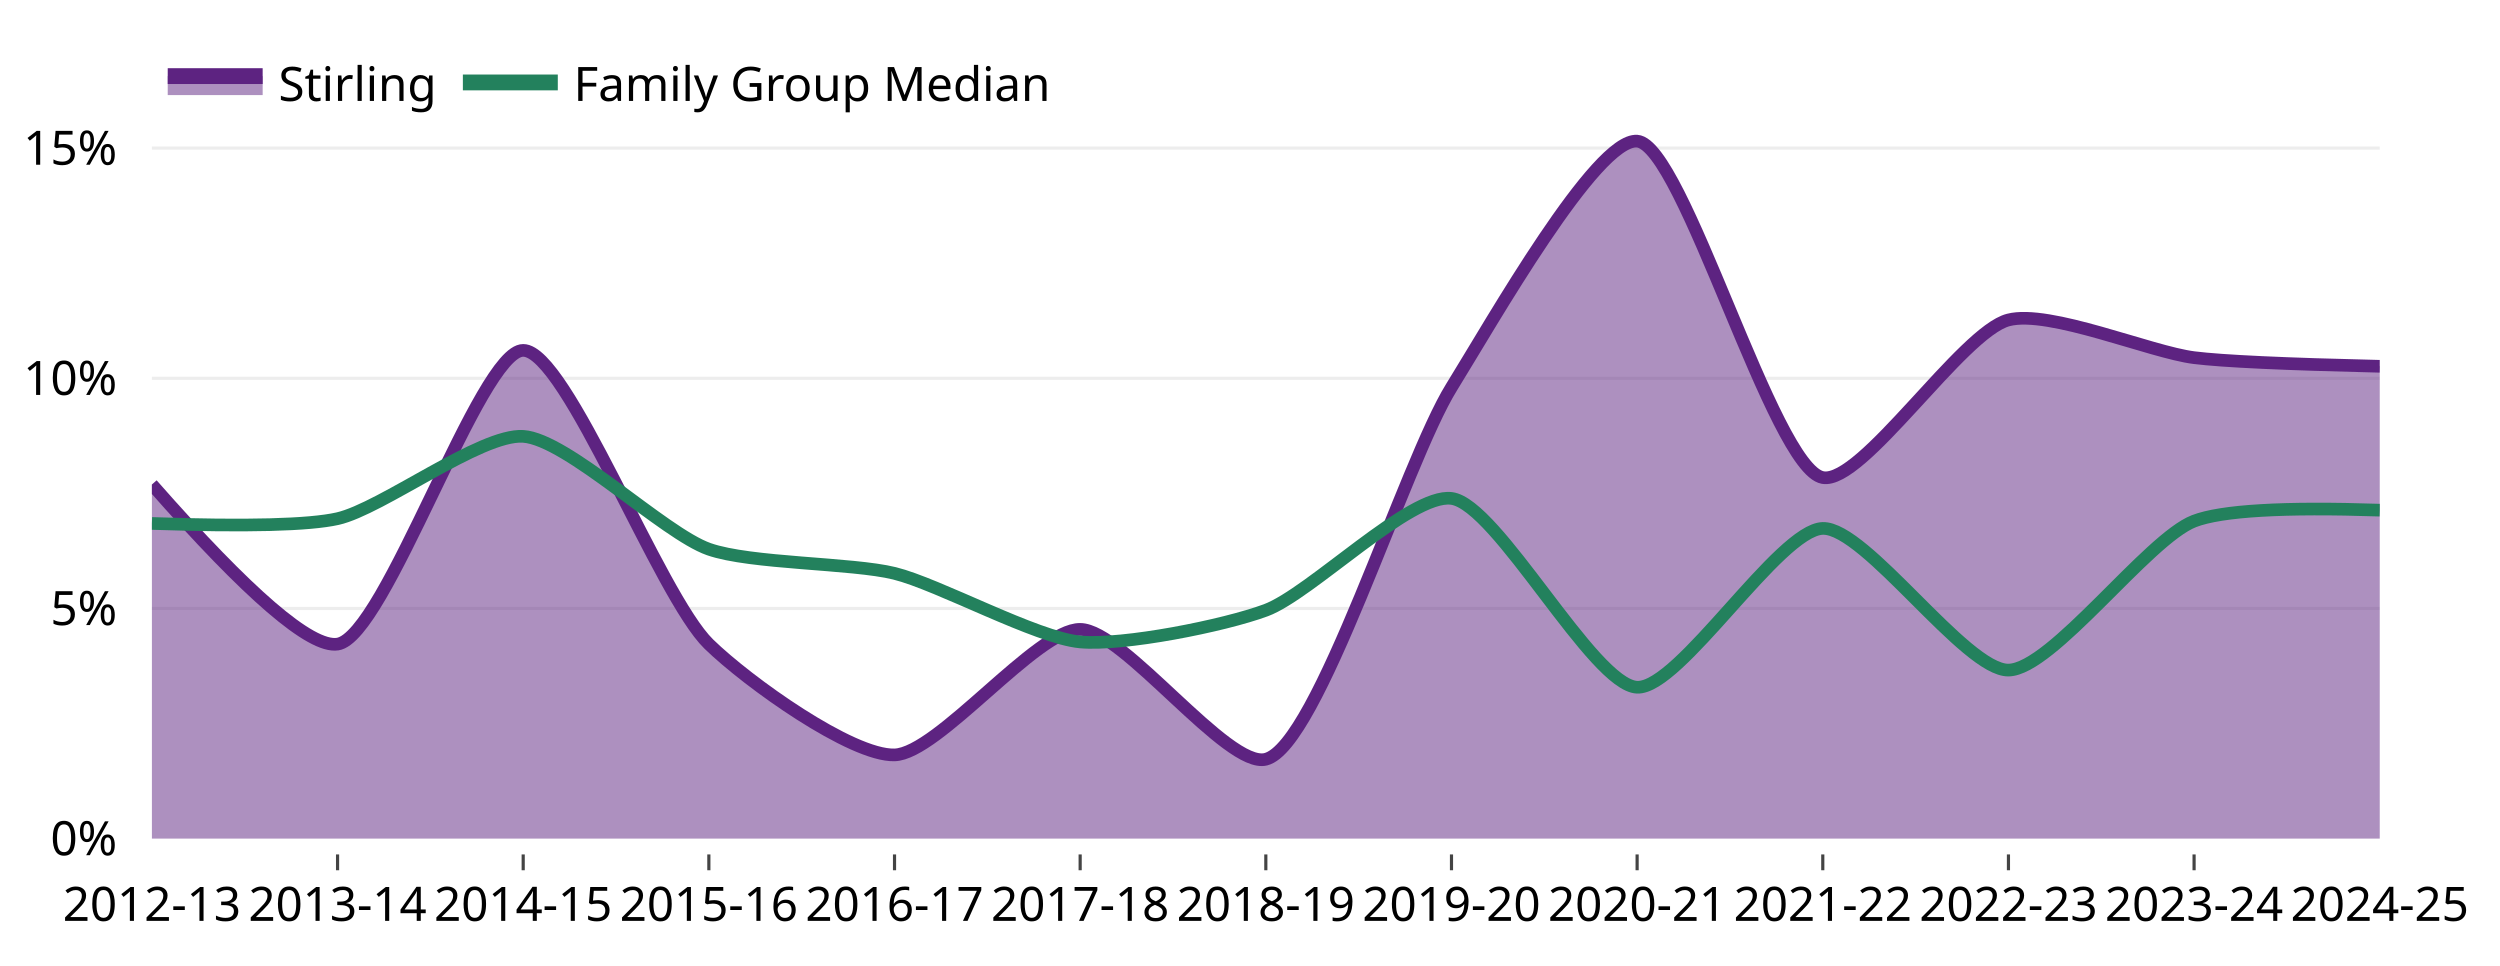
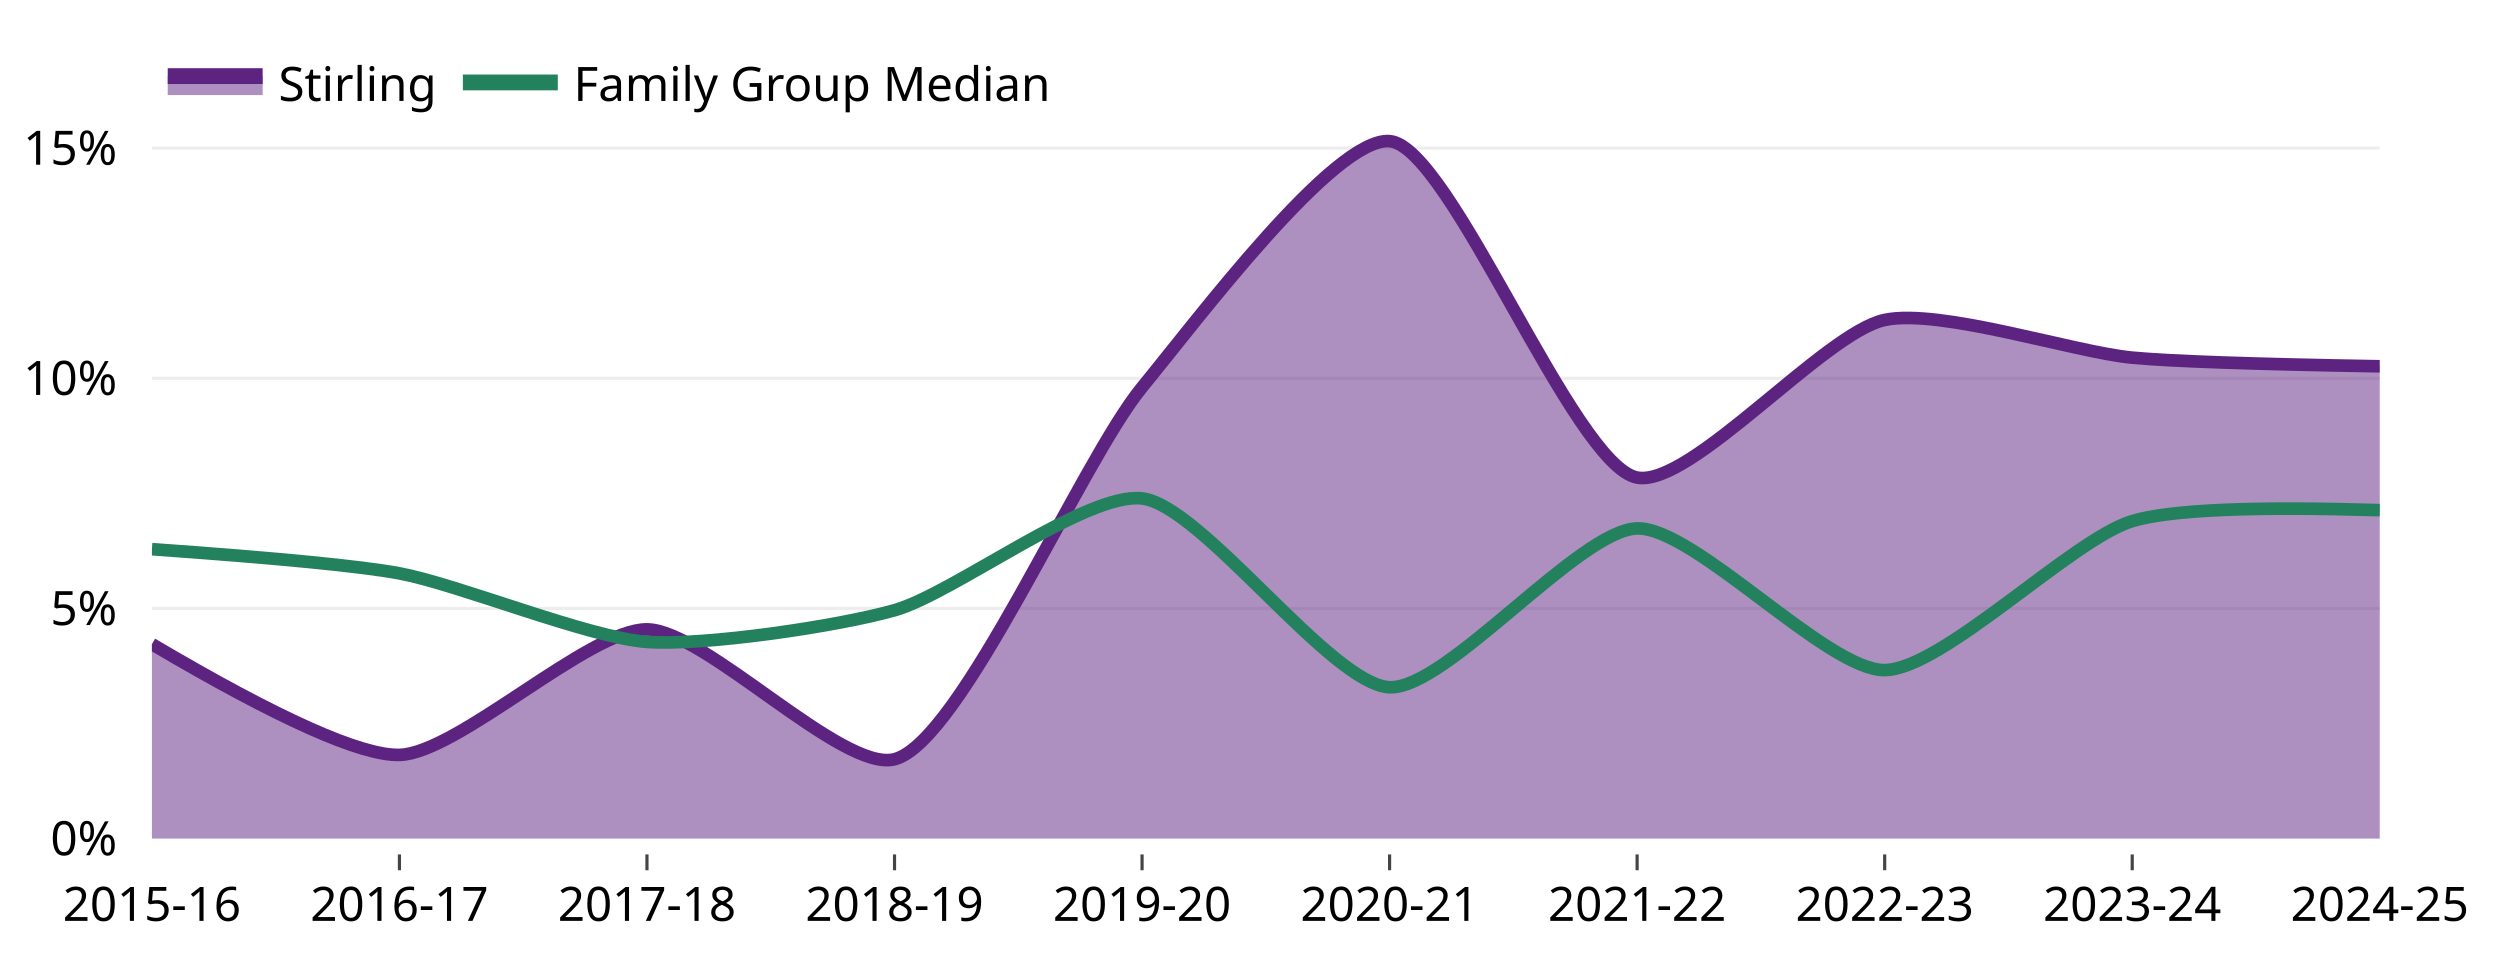
<svg xmlns="http://www.w3.org/2000/svg" class="main-svg" width="790" height="305" style="" viewBox="0 0 790 305">
  <rect x="0" y="0" width="790" height="305" style="fill: rgb(255, 255, 255); fill-opacity: 1;" />
-   <defs id="defs-4cd05f">
+   <defs id="defs-cc55dd">
    <g class="clips">
-       <clipPath id="clip4cd05fxyplot" class="plotclip">
+       <clipPath id="clipcc55ddxyplot" class="plotclip">
        <rect width="704" height="232" />
      </clipPath>
-       <clipPath class="axesclip" id="clip4cd05fx">
+       <clipPath class="axesclip" id="clipcc55ddx">
        <rect x="48" y="0" width="704" height="305" />
      </clipPath>
-       <clipPath class="axesclip" id="clip4cd05fy">
+       <clipPath class="axesclip" id="clipcc55ddy">
        <rect x="0" y="33" width="790" height="232" />
      </clipPath>
-       <clipPath class="axesclip" id="clip4cd05fxy">
+       <clipPath class="axesclip" id="clipcc55ddxy">
        <rect x="48" y="33" width="704" height="232" />
      </clipPath>
    </g>
    <g class="gradients" />
    <g class="patterns" />
  </defs>
  <g class="bglayer">
    <rect class="bg" x="38" y="23" width="724" height="252" style="fill: rgb(0, 0, 0); fill-opacity: 0; stroke-width: 0;" />
  </g>
  <g class="layer-below">
    <g class="imagelayer" />
    <g class="shapelayer" />
  </g>
  <g class="cartesianlayer">
    <g class="subplot xy">
      <g class="layer-subplot">
        <g class="shapelayer" />
        <g class="imagelayer" />
      </g>
      <g class="minor-gridlayer">
        <g class="x" />
        <g class="y" />
      </g>
      <g class="gridlayer">
        <g class="x">
-           <path class="xgrid crisp" transform="translate(106.67,0)" d="M0,33v232" style="stroke: rgb(255, 255, 255); stroke-opacity: 1; stroke-width: 1px;" />
-           <path class="xgrid crisp" transform="translate(165.33,0)" d="M0,33v232" style="stroke: rgb(255, 255, 255); stroke-opacity: 1; stroke-width: 1px;" />
-           <path class="xgrid crisp" transform="translate(224,0)" d="M0,33v232" style="stroke: rgb(255, 255, 255); stroke-opacity: 1; stroke-width: 1px;" />
+           <path class="xgrid crisp" transform="translate(126.22,0)" d="M0,33v232" style="stroke: rgb(255, 255, 255); stroke-opacity: 1; stroke-width: 1px;" />
+           <path class="xgrid crisp" transform="translate(204.44,0)" d="M0,33v232" style="stroke: rgb(255, 255, 255); stroke-opacity: 1; stroke-width: 1px;" />
          <path class="xgrid crisp" transform="translate(282.67,0)" d="M0,33v232" style="stroke: rgb(255, 255, 255); stroke-opacity: 1; stroke-width: 1px;" />
-           <path class="xgrid crisp" transform="translate(341.33,0)" d="M0,33v232" style="stroke: rgb(255, 255, 255); stroke-opacity: 1; stroke-width: 1px;" />
-           <path class="xgrid crisp" transform="translate(400,0)" d="M0,33v232" style="stroke: rgb(255, 255, 255); stroke-opacity: 1; stroke-width: 1px;" />
-           <path class="xgrid crisp" transform="translate(458.67,0)" d="M0,33v232" style="stroke: rgb(255, 255, 255); stroke-opacity: 1; stroke-width: 1px;" />
+           <path class="xgrid crisp" transform="translate(360.89,0)" d="M0,33v232" style="stroke: rgb(255, 255, 255); stroke-opacity: 1; stroke-width: 1px;" />
+           <path class="xgrid crisp" transform="translate(439.11,0)" d="M0,33v232" style="stroke: rgb(255, 255, 255); stroke-opacity: 1; stroke-width: 1px;" />
          <path class="xgrid crisp" transform="translate(517.33,0)" d="M0,33v232" style="stroke: rgb(255, 255, 255); stroke-opacity: 1; stroke-width: 1px;" />
-           <path class="xgrid crisp" transform="translate(576,0)" d="M0,33v232" style="stroke: rgb(255, 255, 255); stroke-opacity: 1; stroke-width: 1px;" />
-           <path class="xgrid crisp" transform="translate(634.67,0)" d="M0,33v232" style="stroke: rgb(255, 255, 255); stroke-opacity: 1; stroke-width: 1px;" />
-           <path class="xgrid crisp" transform="translate(693.33,0)" d="M0,33v232" style="stroke: rgb(255, 255, 255); stroke-opacity: 1; stroke-width: 1px;" />
+           <path class="xgrid crisp" transform="translate(595.56,0)" d="M0,33v232" style="stroke: rgb(255, 255, 255); stroke-opacity: 1; stroke-width: 1px;" />
+           <path class="xgrid crisp" transform="translate(673.78,0)" d="M0,33v232" style="stroke: rgb(255, 255, 255); stroke-opacity: 1; stroke-width: 1px;" />
        </g>
        <g class="y">
          <path class="ygrid crisp" transform="translate(0,192.27)" d="M48,0h704" style="stroke: rgb(237, 237, 237); stroke-opacity: 1; stroke-width: 1px;" />
          <path class="ygrid crisp" transform="translate(0,119.54)" d="M48,0h704" style="stroke: rgb(237, 237, 237); stroke-opacity: 1; stroke-width: 1px;" />
          <path class="ygrid crisp" transform="translate(0,46.8)" d="M48,0h704" style="stroke: rgb(237, 237, 237); stroke-opacity: 1; stroke-width: 1px;" />
        </g>
      </g>
      <g class="zerolinelayer">
        <path class="yzl zl crisp" transform="translate(0,265)" d="M48,0h704" style="stroke: rgb(255, 255, 255); stroke-opacity: 1; stroke-width: 2px;" />
      </g>
      <g class="layer-between">
        <g class="shapelayer" />
        <g class="imagelayer" />
      </g>
      <path class="xlines-below" />
      <path class="ylines-below" />
      <g class="overlines-below" />
      <g class="xaxislayer-below" />
      <g class="yaxislayer-below" />
      <g class="overaxes-below" />
      <g class="overplot">
-         <g class="xy" transform="translate(48,33)" clip-path="url(#clip4cd05fxyplot)">
+         <g class="xy" transform="translate(48,33)" clip-path="url(#clipcc55ddxyplot)">
          <g class="scatterlayer mlayer">
-             <g class="trace scatter tracecdcb34" style="stroke-miterlimit: 2;">
+             <g class="trace scatter trace9176a5" style="stroke-miterlimit: 2;">
              <g class="fills">
                <g>
-                   <path class="js-fill" d="M704,232L0,232L0,120.1Q45.98,172.44 58.67,170.54C73.78,168.28 103.64,77.72 117.33,77.72C131.02,77.72 160.26,155.2 176,170.54C188.41,182.64 221.1,205.93 234.67,205.55C248.48,205.16 279.68,165.77 293.33,165.88C307.06,165.99 339.83,210.01 352,206.92C368.48,202.73 395.8,113.4 410.67,89.39C423.48,68.71 456.32,10.68 469.33,11.6C483.86,12.63 512.36,115.04 528,117.91C540.45,120.19 572.01,71.87 586.67,68.1C599.6,64.77 631.58,78.31 645.33,80.02Q658.95,81.71 704,82.75" style="fill: rgb(93, 35, 129); fill-opacity: 0.5; stroke-width: 0;" />
+                   <path class="js-fill" d="M704,232L0,232L0,170.54Q60.07,205.99 78.22,205.55C96.58,205.1 138.22,165.75 156.44,165.88C174.73,166.01 218.1,211.15 234.67,206.92C255.61,201.57 293.37,113.16 312.89,89.39C330.15,68.38 373.61,10.25 391.11,11.6C410.26,13.08 449.16,114.14 469.33,117.91C486.24,121.07 528.52,72.12 547.56,68.1C565.14,64.39 607.48,78.31 625.78,80.02Q643.98,81.72 704,82.75" style="fill: rgb(93, 35, 129); fill-opacity: 0.5; stroke-width: 0;" />
                </g>
              </g>
              <g class="errorbars" />
              <g class="lines">
-                 <path class="js-line" d="M0,120.1Q45.98,172.44 58.67,170.54C73.78,168.28 103.64,77.72 117.33,77.72C131.02,77.72 160.26,155.2 176,170.54C188.41,182.64 221.1,205.93 234.67,205.55C248.48,205.16 279.68,165.77 293.33,165.88C307.06,165.99 339.83,210.01 352,206.92C368.48,202.73 395.8,113.4 410.67,89.39C423.48,68.71 456.32,10.68 469.33,11.6C483.86,12.63 512.36,115.04 528,117.91C540.45,120.19 572.01,71.87 586.67,68.1C599.6,64.77 631.58,78.31 645.33,80.02Q658.95,81.71 704,82.75" style="vector-effect: none; fill: none; stroke: rgb(93, 35, 129); stroke-opacity: 1; stroke-width: 4px; opacity: 1;" />
+                 <path class="js-line" d="M0,170.54Q60.07,205.99 78.22,205.55C96.58,205.1 138.22,165.75 156.44,165.88C174.73,166.01 218.1,211.15 234.67,206.92C255.61,201.57 293.37,113.16 312.89,89.39C330.15,68.38 373.61,10.25 391.11,11.6C410.26,13.08 449.16,114.14 469.33,117.91C486.24,121.07 528.52,72.12 547.56,68.1C565.14,64.39 607.48,78.31 625.78,80.02Q643.98,81.72 704,82.75" style="vector-effect: none; fill: none; stroke: rgb(93, 35, 129); stroke-opacity: 1; stroke-width: 4px; opacity: 1;" />
              </g>
              <g class="points" />
              <g class="text" />
            </g>
-             <g class="trace scatter trace28ee1e" style="stroke-miterlimit: 2; opacity: 1;">
+             <g class="trace scatter traceeaa7b2" style="stroke-miterlimit: 2; opacity: 1;">
              <g class="fills" />
              <g class="errorbars" />
              <g class="lines">
-                 <path class="js-line" d="M0,132.41Q45.27,133.92 58.67,130.9C72.68,127.74 103.86,104.02 117.33,104.89C131.26,105.79 161.76,135.54 176,140.54C189.22,145.18 221.17,144.85 234.67,148.18C248.55,151.6 279.47,168.56 293.33,169.85C306.85,171.1 338.76,164.76 352,159.84C366.21,154.56 397.6,122.85 410.67,124.5C425.12,126.33 455.35,183.57 469.33,184.17C482.75,184.75 514.15,134.37 528,133.98C541.54,133.6 573.05,178.92 586.67,178.75C600.42,178.58 630.69,137.31 645.33,131.67Q658.27,126.69 704,128.21" style="vector-effect: none; fill: none; stroke: rgb(35, 129, 93); stroke-opacity: 1; stroke-width: 4px; opacity: 1;" />
+                 <path class="js-line" d="M0,140.54Q60.11,144.81 78.22,148.18C96.62,151.6 138.05,168.53 156.44,169.85C174.56,171.15 216.79,164.9 234.67,159.84C253.33,154.56 295.22,122.48 312.89,124.5C331.81,126.66 372.59,183.42 391.11,184.17C409.11,184.9 450.94,134.45 469.33,133.98C487.44,133.52 529.37,178.95 547.56,178.75C565.87,178.55 606.77,137.4 625.78,131.67Q643.38,126.36 704,128.21" style="vector-effect: none; fill: none; stroke: rgb(35, 129, 93); stroke-opacity: 1; stroke-width: 4px; opacity: 1;" />
              </g>
              <g class="points" />
              <g class="text" />
            </g>
          </g>
        </g>
      </g>
      <g class="zerolinelayer-above" />
      <path class="xlines-above crisp" d="" style="fill: none; stroke-width: 1px; stroke: rgb(0, 0, 0); stroke-opacity: 0;" />
      <path class="ylines-above crisp" d="M0,0" style="fill: none;" />
      <g class="overlines-above" />
      <g class="xaxislayer-above">
-         <path class="xtick ticks crisp" d="M0,275v-5" transform="translate(106.67,0)" style="stroke: rgb(68, 68, 68); stroke-opacity: 1; stroke-width: 1px;" />
-         <path class="xtick ticks crisp" d="M0,275v-5" transform="translate(165.33,0)" style="stroke: rgb(68, 68, 68); stroke-opacity: 1; stroke-width: 1px;" />
-         <path class="xtick ticks crisp" d="M0,275v-5" transform="translate(224,0)" style="stroke: rgb(68, 68, 68); stroke-opacity: 1; stroke-width: 1px;" />
+         <path class="xtick ticks crisp" d="M0,275v-5" transform="translate(126.22,0)" style="stroke: rgb(68, 68, 68); stroke-opacity: 1; stroke-width: 1px;" />
+         <path class="xtick ticks crisp" d="M0,275v-5" transform="translate(204.44,0)" style="stroke: rgb(68, 68, 68); stroke-opacity: 1; stroke-width: 1px;" />
        <path class="xtick ticks crisp" d="M0,275v-5" transform="translate(282.67,0)" style="stroke: rgb(68, 68, 68); stroke-opacity: 1; stroke-width: 1px;" />
-         <path class="xtick ticks crisp" d="M0,275v-5" transform="translate(341.33,0)" style="stroke: rgb(68, 68, 68); stroke-opacity: 1; stroke-width: 1px;" />
-         <path class="xtick ticks crisp" d="M0,275v-5" transform="translate(400,0)" style="stroke: rgb(68, 68, 68); stroke-opacity: 1; stroke-width: 1px;" />
-         <path class="xtick ticks crisp" d="M0,275v-5" transform="translate(458.67,0)" style="stroke: rgb(68, 68, 68); stroke-opacity: 1; stroke-width: 1px;" />
+         <path class="xtick ticks crisp" d="M0,275v-5" transform="translate(360.89,0)" style="stroke: rgb(68, 68, 68); stroke-opacity: 1; stroke-width: 1px;" />
+         <path class="xtick ticks crisp" d="M0,275v-5" transform="translate(439.11,0)" style="stroke: rgb(68, 68, 68); stroke-opacity: 1; stroke-width: 1px;" />
        <path class="xtick ticks crisp" d="M0,275v-5" transform="translate(517.33,0)" style="stroke: rgb(68, 68, 68); stroke-opacity: 1; stroke-width: 1px;" />
-         <path class="xtick ticks crisp" d="M0,275v-5" transform="translate(576,0)" style="stroke: rgb(68, 68, 68); stroke-opacity: 1; stroke-width: 1px;" />
-         <path class="xtick ticks crisp" d="M0,275v-5" transform="translate(634.67,0)" style="stroke: rgb(68, 68, 68); stroke-opacity: 1; stroke-width: 1px;" />
-         <path class="xtick ticks crisp" d="M0,275v-5" transform="translate(693.33,0)" style="stroke: rgb(68, 68, 68); stroke-opacity: 1; stroke-width: 1px;" />
-         <g class="xtick">
-           <text text-anchor="middle" x="0" y="291" transform="translate(48,0)" style="font-family: 'Segoe UI Semibold'; font-size: 15px; fill: rgb(0, 0, 0); fill-opacity: 1; white-space: pre;">2012-13</text>
-         </g>
-         <g class="xtick">
-           <text text-anchor="middle" x="0" y="291" transform="translate(106.67,0)" style="font-family: 'Segoe UI Semibold'; font-size: 15px; fill: rgb(0, 0, 0); fill-opacity: 1; white-space: pre;">2013-14</text>
-         </g>
-         <g class="xtick">
-           <text text-anchor="middle" x="0" y="291" transform="translate(165.33,0)" style="font-family: 'Segoe UI Semibold'; font-size: 15px; fill: rgb(0, 0, 0); fill-opacity: 1; white-space: pre;">2014-15</text>
-         </g>
-         <g class="xtick">
-           <text text-anchor="middle" x="0" y="291" transform="translate(224,0)" style="font-family: 'Segoe UI Semibold'; font-size: 15px; fill: rgb(0, 0, 0); fill-opacity: 1; white-space: pre;">2015-16</text>
-         </g>
-         <g class="xtick">
-           <text text-anchor="middle" x="0" y="291" transform="translate(282.67,0)" style="font-family: 'Segoe UI Semibold'; font-size: 15px; fill: rgb(0, 0, 0); fill-opacity: 1; white-space: pre;">2016-17</text>
-         </g>
-         <g class="xtick">
-           <text text-anchor="middle" x="0" y="291" transform="translate(341.33,0)" style="font-family: 'Segoe UI Semibold'; font-size: 15px; fill: rgb(0, 0, 0); fill-opacity: 1; white-space: pre;">2017-18</text>
-         </g>
-         <g class="xtick">
-           <text text-anchor="middle" x="0" y="291" transform="translate(400,0)" style="font-family: 'Segoe UI Semibold'; font-size: 15px; fill: rgb(0, 0, 0); fill-opacity: 1; white-space: pre;">2018-19</text>
-         </g>
-         <g class="xtick">
-           <text text-anchor="middle" x="0" y="291" transform="translate(458.67,0)" style="font-family: 'Segoe UI Semibold'; font-size: 15px; fill: rgb(0, 0, 0); fill-opacity: 1; white-space: pre;">2019-20</text>
-         </g>
-         <g class="xtick">
-           <text text-anchor="middle" x="0" y="291" transform="translate(517.33,0)" style="font-family: 'Segoe UI Semibold'; font-size: 15px; fill: rgb(0, 0, 0); fill-opacity: 1; white-space: pre;">2020-21</text>
-         </g>
-         <g class="xtick">
-           <text text-anchor="middle" x="0" y="291" transform="translate(576,0)" style="font-family: 'Segoe UI Semibold'; font-size: 15px; fill: rgb(0, 0, 0); fill-opacity: 1; white-space: pre;">2021-22</text>
-         </g>
-         <g class="xtick">
-           <text text-anchor="middle" x="0" y="291" transform="translate(634.67,0)" style="font-family: 'Segoe UI Semibold'; font-size: 15px; fill: rgb(0, 0, 0); fill-opacity: 1; white-space: pre;">2022-23</text>
-         </g>
-         <g class="xtick">
-           <text text-anchor="middle" x="0" y="291" transform="translate(693.33,0)" style="font-family: 'Segoe UI Semibold'; font-size: 15px; fill: rgb(0, 0, 0); fill-opacity: 1; white-space: pre;">2023-24</text>
+         <path class="xtick ticks crisp" d="M0,275v-5" transform="translate(595.56,0)" style="stroke: rgb(68, 68, 68); stroke-opacity: 1; stroke-width: 1px;" />
+         <path class="xtick ticks crisp" d="M0,275v-5" transform="translate(673.78,0)" style="stroke: rgb(68, 68, 68); stroke-opacity: 1; stroke-width: 1px;" />
+         <g class="xtick">
+           <text text-anchor="middle" x="0" y="291" transform="translate(48,0)" style="font-family: 'Segoe UI Semibold'; font-size: 15px; fill: rgb(0, 0, 0); fill-opacity: 1; white-space: pre;">2015-16</text>
+         </g>
+         <g class="xtick">
+           <text text-anchor="middle" x="0" y="291" transform="translate(126.22,0)" style="font-family: 'Segoe UI Semibold'; font-size: 15px; fill: rgb(0, 0, 0); fill-opacity: 1; white-space: pre;">2016-17</text>
+         </g>
+         <g class="xtick">
+           <text text-anchor="middle" x="0" y="291" transform="translate(204.44,0)" style="font-family: 'Segoe UI Semibold'; font-size: 15px; fill: rgb(0, 0, 0); fill-opacity: 1; white-space: pre;">2017-18</text>
+         </g>
+         <g class="xtick">
+           <text text-anchor="middle" x="0" y="291" transform="translate(282.67,0)" style="font-family: 'Segoe UI Semibold'; font-size: 15px; fill: rgb(0, 0, 0); fill-opacity: 1; white-space: pre;">2018-19</text>
+         </g>
+         <g class="xtick">
+           <text text-anchor="middle" x="0" y="291" transform="translate(360.89,0)" style="font-family: 'Segoe UI Semibold'; font-size: 15px; fill: rgb(0, 0, 0); fill-opacity: 1; white-space: pre;">2019-20</text>
+         </g>
+         <g class="xtick">
+           <text text-anchor="middle" x="0" y="291" transform="translate(439.11,0)" style="font-family: 'Segoe UI Semibold'; font-size: 15px; fill: rgb(0, 0, 0); fill-opacity: 1; white-space: pre;">2020-21</text>
+         </g>
+         <g class="xtick">
+           <text text-anchor="middle" x="0" y="291" transform="translate(517.33,0)" style="font-family: 'Segoe UI Semibold'; font-size: 15px; fill: rgb(0, 0, 0); fill-opacity: 1; white-space: pre;">2021-22</text>
+         </g>
+         <g class="xtick">
+           <text text-anchor="middle" x="0" y="291" transform="translate(595.56,0)" style="font-family: 'Segoe UI Semibold'; font-size: 15px; fill: rgb(0, 0, 0); fill-opacity: 1; white-space: pre;">2022-23</text>
+         </g>
+         <g class="xtick">
+           <text text-anchor="middle" x="0" y="291" transform="translate(673.78,0)" style="font-family: 'Segoe UI Semibold'; font-size: 15px; fill: rgb(0, 0, 0); fill-opacity: 1; white-space: pre;">2023-24</text>
        </g>
        <g class="xtick">
          <text text-anchor="middle" x="0" y="291" transform="translate(752,0)" style="font-family: 'Segoe UI Semibold'; font-size: 15px; fill: rgb(0, 0, 0); fill-opacity: 1; white-space: pre;">2024-25</text>
        </g>
      </g>
      <g class="yaxislayer-above">
        <g class="ytick">
          <text text-anchor="end" x="37" y="5.25" transform="translate(0,265)" style="font-family: 'Segoe UI Semibold'; font-size: 15px; fill: rgb(0, 0, 0); fill-opacity: 1; white-space: pre;">0%</text>
        </g>
        <g class="ytick">
          <text text-anchor="end" x="37" y="5.25" style="font-family: 'Segoe UI Semibold'; font-size: 15px; fill: rgb(0, 0, 0); fill-opacity: 1; white-space: pre;" transform="translate(0,192.27)">5%</text>
        </g>
        <g class="ytick">
          <text text-anchor="end" x="37" y="5.25" style="font-family: 'Segoe UI Semibold'; font-size: 15px; fill: rgb(0, 0, 0); fill-opacity: 1; white-space: pre;" transform="translate(0,119.54)">10%</text>
        </g>
        <g class="ytick">
          <text text-anchor="end" x="37" y="5.25" style="font-family: 'Segoe UI Semibold'; font-size: 15px; fill: rgb(0, 0, 0); fill-opacity: 1; white-space: pre;" transform="translate(0,46.8)">15%</text>
        </g>
      </g>
      <g class="overaxes-above" />
    </g>
  </g>
  <g class="polarlayer" />
  <g class="smithlayer" />
  <g class="ternarylayer" />
  <g class="geolayer" />
  <g class="funnelarealayer" />
  <g class="pielayer" />
  <g class="iciclelayer" />
  <g class="treemaplayer" />
  <g class="sunburstlayer" />
  <g class="glimages" />
-   <defs id="topdefs-4cd05f">
+   <defs id="topdefs-cc55dd">
    <g class="clips" />
-     <clipPath id="legend4cd05f">
+     <clipPath id="legendcc55dd">
      <rect width="285" height="33" x="0" y="0" />
    </clipPath>
  </defs>
  <g class="layer-above">
    <g class="imagelayer" />
    <g class="shapelayer" />
  </g>
  <g class="infolayer">
    <g class="legend" pointer-events="all" transform="translate(48,9.8)">
      <rect class="bg" shape-rendering="crispEdges" style="stroke: rgb(68, 68, 68); stroke-opacity: 1; fill: rgb(0, 0, 0); fill-opacity: 0; stroke-width: 0px;" width="285" height="33" x="0" y="0" />
-       <g class="scrollbox" transform="" clip-path="url(#legend4cd05f)">
+       <g class="scrollbox" transform="" clip-path="url(#legendcc55dd)">
        <g class="groups">
          <g class="traces" transform="translate(0,16.25)" style="opacity: 1;">
            <text class="legendtext" text-anchor="start" x="40" y="5.85" style="font-family: 'Segoe UI Semibold'; font-size: 15px; fill: rgb(0, 0, 0); fill-opacity: 1; white-space: pre;">Stirling</text>
            <g class="layers">
              <g class="legendfill">
                <path class="js-fill" d="M5,-2h30v6h-30z" style="stroke-width: 0; fill: rgb(93, 35, 129); fill-opacity: 0.5;" />
              </g>
              <g class="legendlines">
                <path class="js-line" d="M5,-2h30" style="fill: none; stroke: rgb(93, 35, 129); stroke-opacity: 1; stroke-width: 5px;" />
              </g>
              <g class="legendsymbols">
                <g class="legendpoints" />
              </g>
            </g>
            <rect class="legendtoggle" x="0" y="-11.25" width="90.766" height="22.5" style="fill: rgb(0, 0, 0); fill-opacity: 0;" />
          </g>
          <g class="traces" transform="translate(93.26562,16.25)" style="opacity: 1;">
            <text class="legendtext" text-anchor="start" x="40" y="5.85" style="font-family: 'Segoe UI Semibold'; font-size: 15px; fill: rgb(0, 0, 0); fill-opacity: 1; white-space: pre;">Family Group Median</text>
            <g class="layers" style="opacity: 1;">
              <g class="legendfill" />
              <g class="legendlines">
                <path class="js-line" d="M5,0h30" style="fill: none; stroke: rgb(35, 129, 93); stroke-opacity: 1; stroke-width: 5px;" />
              </g>
              <g class="legendsymbols">
                <g class="legendpoints" />
              </g>
            </g>
            <rect class="legendtoggle" x="0" y="-11.25" width="188.602" height="22.5" style="fill: rgb(0, 0, 0); fill-opacity: 0;" />
          </g>
        </g>
      </g>
      <rect class="scrollbar" rx="20" ry="3" width="0" height="0" style="fill: rgb(128, 139, 164); fill-opacity: 1;" x="0" y="0" />
    </g>
    <g class="g-gtitle" />
    <g class="g-xtitle" />
    <g class="g-ytitle" />
  </g>
</svg>
